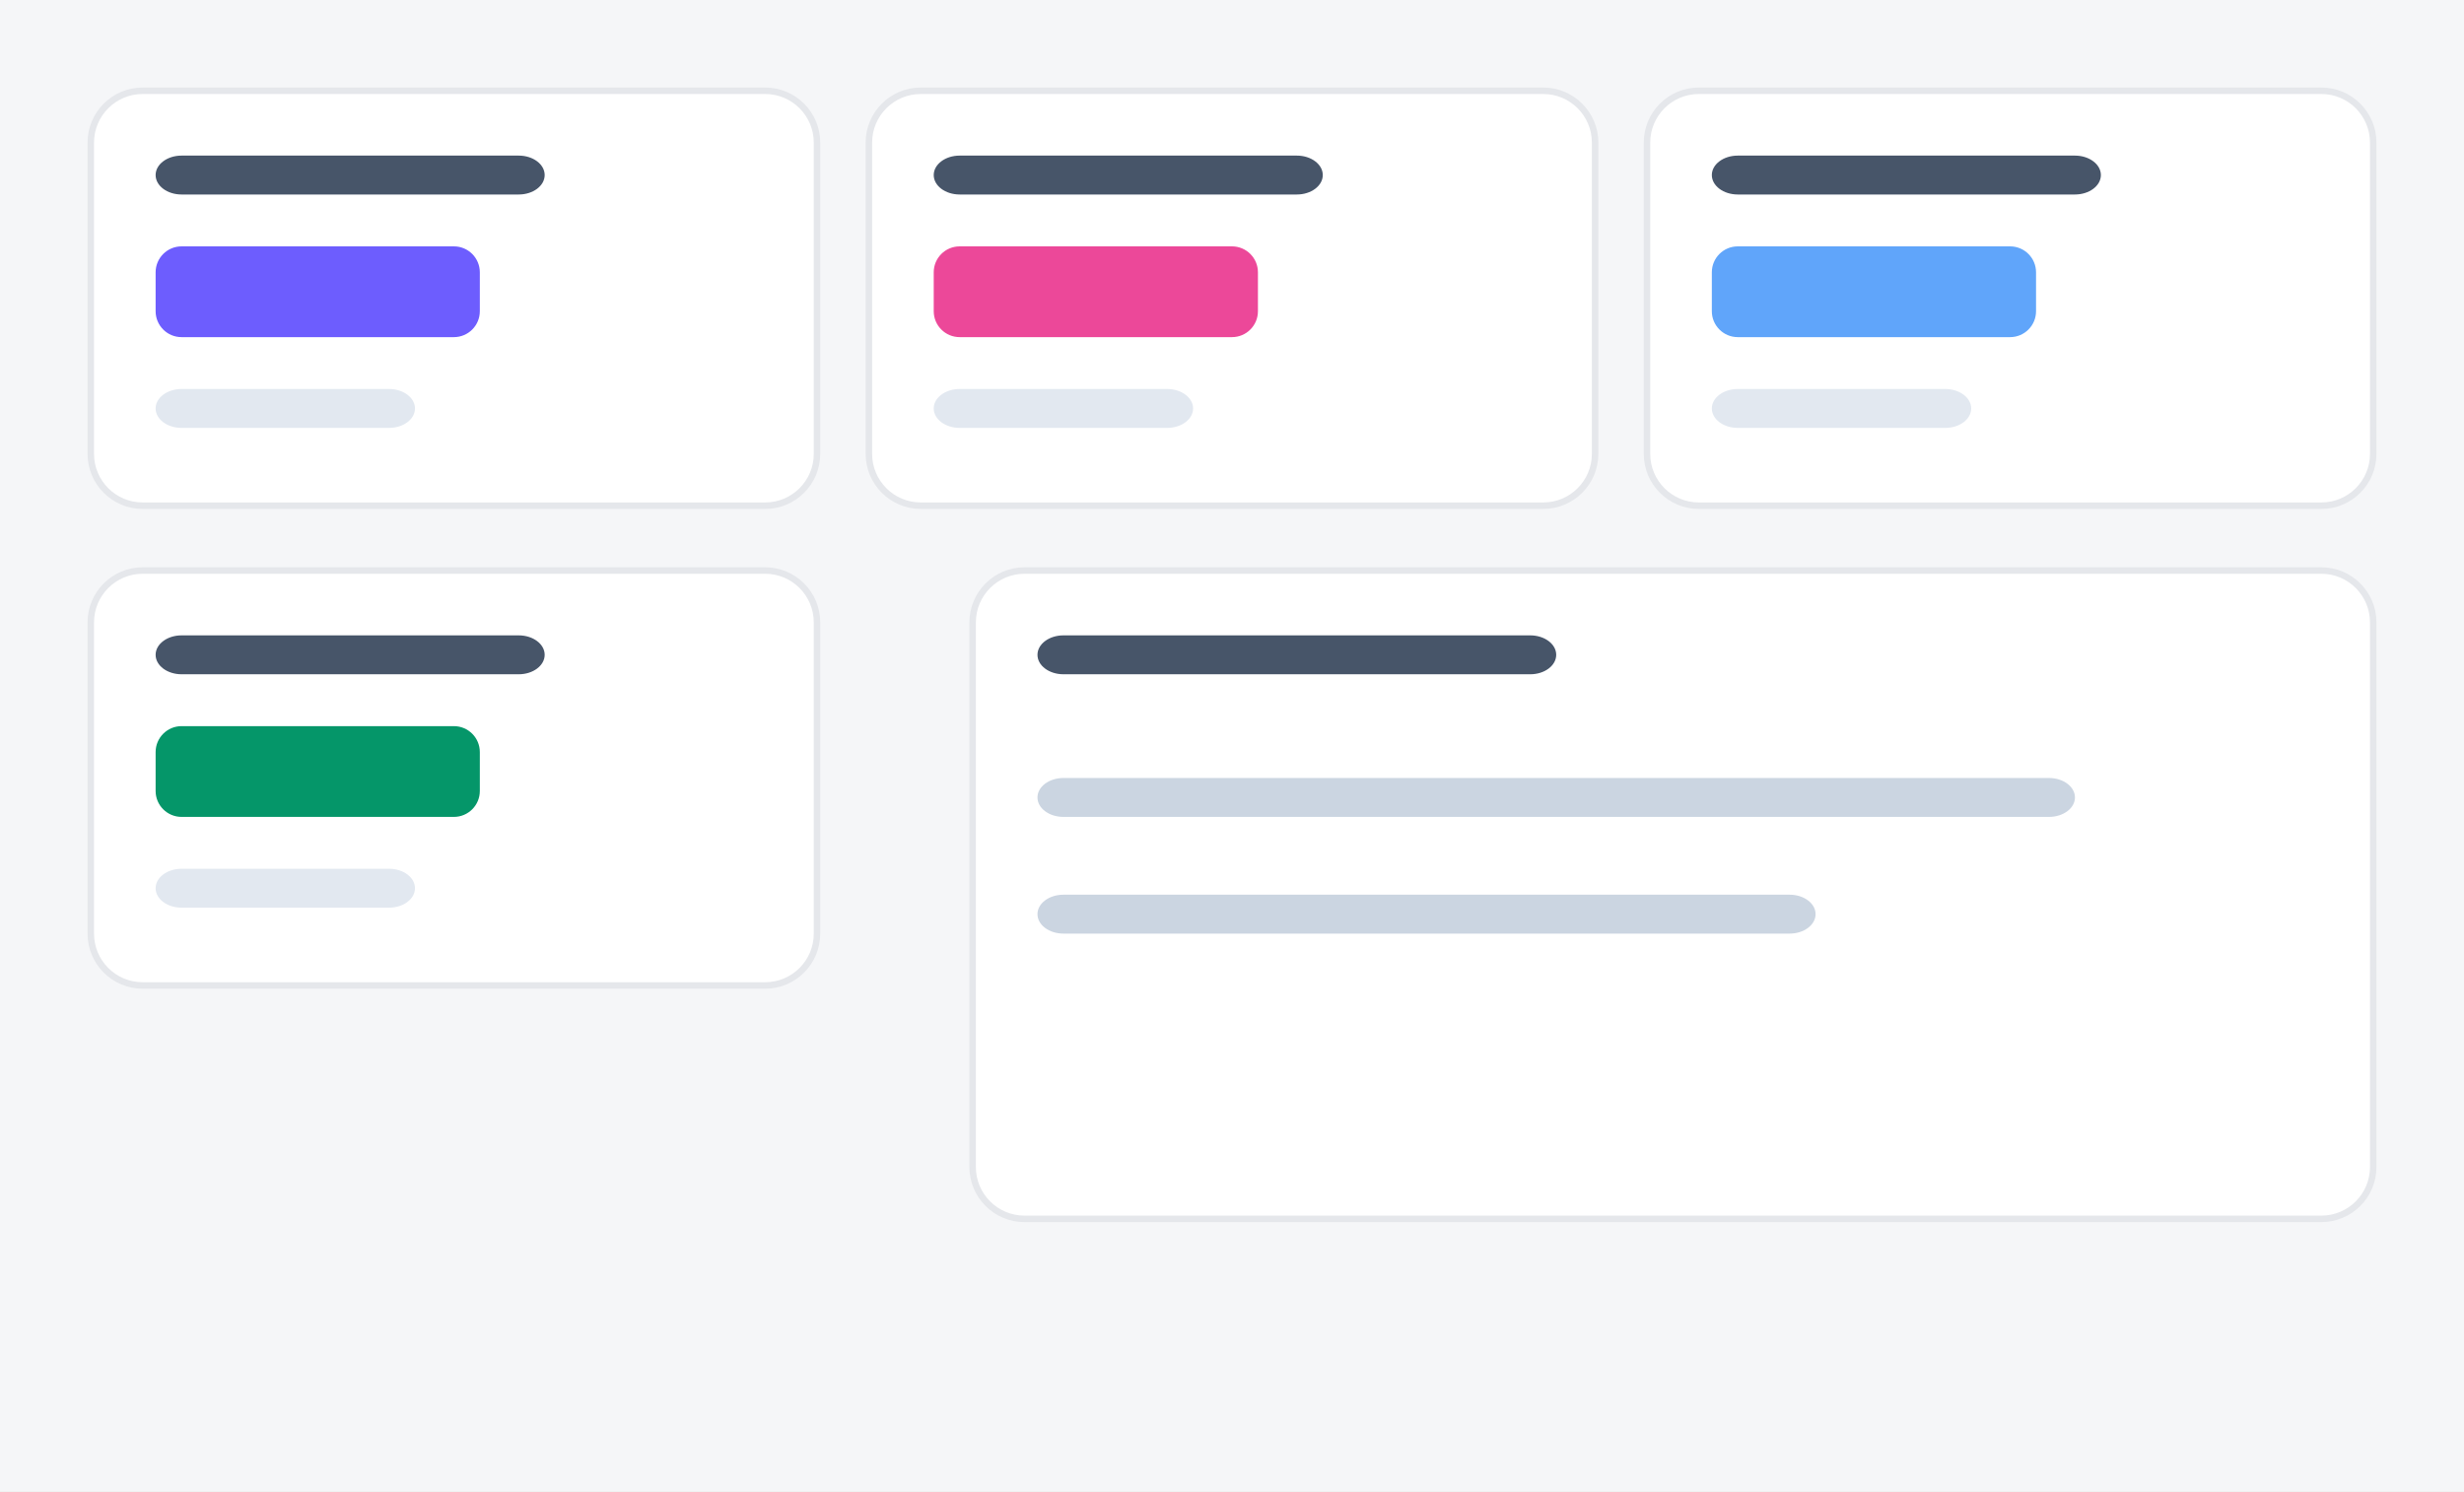
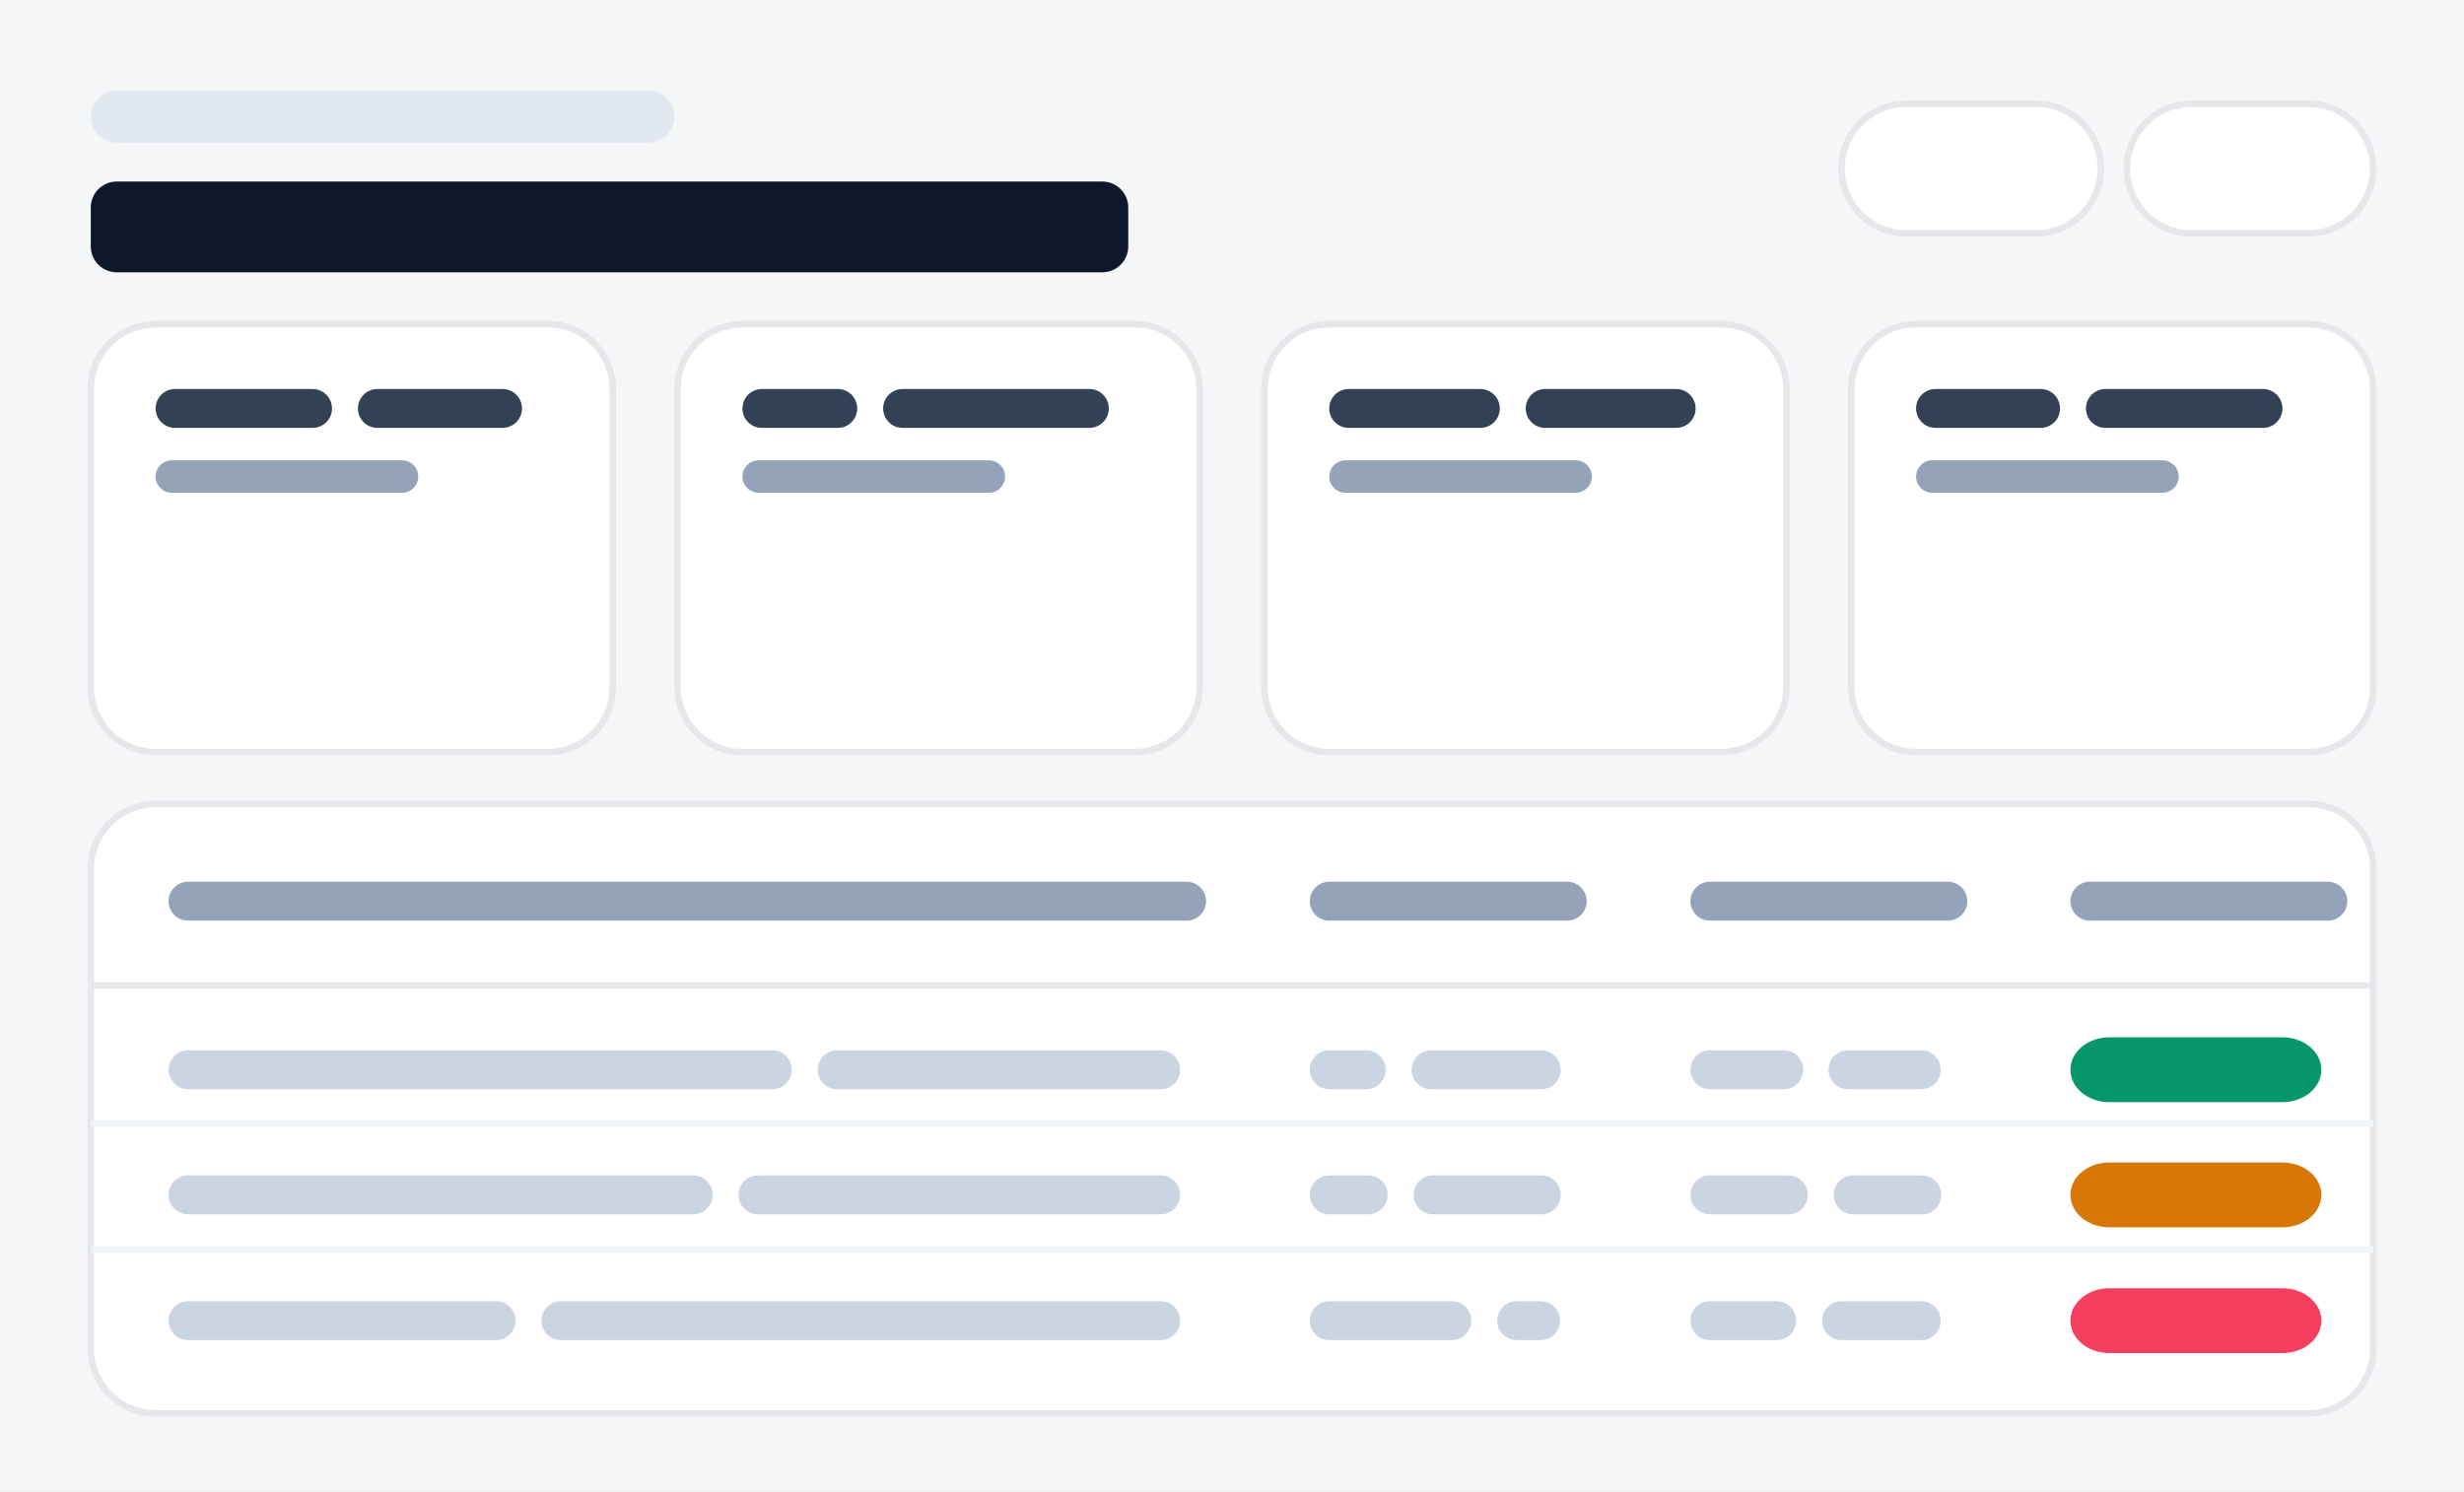
<svg xmlns="http://www.w3.org/2000/svg" viewBox="0 0 380 230" width="380" height="230">
  <rect width="380" height="230" fill="#F5F6F8" />
-   <rect x="14" y="14" width="112" height="64" rx="8" fill="#FFFFFF" stroke="#E5E7EB" />
-   <rect x="24" y="24" width="60" height="6" rx="4" fill="#475569" />
-   <rect x="24" y="38" width="50" height="14" rx="4" fill="#6D5DFE" />
-   <rect x="24" y="60" width="40" height="6" rx="4" fill="#e2e8f0" />
-   <rect x="134" y="14" width="112" height="64" rx="8" fill="#FFFFFF" stroke="#E5E7EB" />
-   <rect x="144" y="24" width="60" height="6" rx="4" fill="#475569" />
-   <rect x="144" y="38" width="50" height="14" rx="4" fill="#EC4899" />
-   <rect x="144" y="60" width="40" height="6" rx="4" fill="#e2e8f0" />
-   <rect x="254" y="14" width="112" height="64" rx="8" fill="#FFFFFF" stroke="#E5E7EB" />
-   <rect x="264" y="24" width="60" height="6" rx="4" fill="#475569" />
-   <rect x="264" y="38" width="50" height="14" rx="4" fill="#60A5FA" />
-   <rect x="264" y="60" width="40" height="6" rx="4" fill="#e2e8f0" />
-   <rect x="14" y="88" width="112" height="64" rx="8" fill="#FFFFFF" stroke="#E5E7EB" />
-   <rect x="24" y="98" width="60" height="6" rx="4" fill="#475569" />
-   <rect x="24" y="112" width="50" height="14" rx="4" fill="#059669" />
-   <rect x="24" y="134" width="40" height="6" rx="4" fill="#e2e8f0" />
-   <rect x="150" y="88" width="216" height="100" rx="8" fill="#FFFFFF" stroke="#E5E7EB" />
-   <rect x="160" y="98" width="80" height="6" rx="4" fill="#475569" />
-   <rect x="160" y="120" width="160" height="6" rx="4" fill="#cbd5e1" />
-   <rect x="160" y="138" width="120" height="6" rx="4" fill="#cbd5e1" />
+   <rect x="14.0" y="14.0" width="90.0" height="8.0" rx="4" fill="#e2e8f0" />
+   <rect x="14.0" y="28.0" width="160.0" height="14.0" rx="4" fill="#0f172a" />
+   <rect x="284.0" y="16.0" width="40.0" height="20.0" rx="10" fill="#FFFFFF" stroke="#E5E7EB" stroke-width="1" />
+   <rect x="328.0" y="16.0" width="38.0" height="20.0" rx="10" fill="#FFFFFF" stroke="#E5E7EB" stroke-width="1" />
+   <rect x="14.0" y="50.0" width="80.5" height="66.0" rx="10" fill="#FFFFFF" stroke="#E5E7EB" stroke-width="1" />
+   <rect x="24.0" y="60.0" width="27.2" height="6.0" rx="3.0" fill="#334155" />
+   <rect x="55.2" y="60.0" width="25.3" height="6.0" rx="3.0" fill="#334155" />
+   <rect x="24.0" y="71.0" width="40.5" height="5.0" rx="2.5" fill="#94a3b8" />
+   <rect x="104.5" y="50.0" width="80.5" height="66.0" rx="10" fill="#FFFFFF" stroke="#E5E7EB" stroke-width="1" />
+   <rect x="114.5" y="60.0" width="17.7" height="6.0" rx="3.0" fill="#334155" />
+   <rect x="136.2" y="60.0" width="34.8" height="6.0" rx="3.0" fill="#334155" />
+   <rect x="114.5" y="71.0" width="40.5" height="5.0" rx="2.5" fill="#94a3b8" />
+   <rect x="195.0" y="50.0" width="80.5" height="66.0" rx="10" fill="#FFFFFF" stroke="#E5E7EB" stroke-width="1" />
+   <rect x="205.0" y="60.0" width="26.3" height="6.0" rx="3.0" fill="#334155" />
+   <rect x="235.3" y="60.0" width="26.2" height="6.0" rx="3.0" fill="#334155" />
+   <rect x="205.0" y="71.0" width="40.5" height="5.0" rx="2.5" fill="#94a3b8" />
+   <rect x="285.5" y="50.0" width="80.5" height="66.0" rx="10" fill="#FFFFFF" stroke="#E5E7EB" stroke-width="1" />
+   <rect x="295.5" y="60.0" width="22.2" height="6.0" rx="3.0" fill="#334155" />
+   <rect x="321.7" y="60.0" width="30.3" height="6.0" rx="3.0" fill="#334155" />
+   <rect x="295.5" y="71.0" width="40.5" height="5.0" rx="2.5" fill="#94a3b8" />
+   <rect x="14.0" y="124.0" width="352.0" height="94.0" rx="10" fill="#FFFFFF" stroke="#E5E7EB" stroke-width="1" />
+   <rect x="26.0" y="136.0" width="160.0" height="6.0" rx="3" fill="#94a3b8" />
+   <rect x="202.0" y="136.0" width="42.7" height="6.0" rx="3" fill="#94a3b8" />
+   <rect x="260.7" y="136.0" width="42.7" height="6.0" rx="3" fill="#94a3b8" />
+   <rect x="319.3" y="136.0" width="42.7" height="6.0" rx="3" fill="#94a3b8" />
+   <line x1="14.0" y1="152.0" x2="366.0" y2="152.0" stroke="#E5E7EB" stroke-width="1" />
+   <rect x="26.0" y="162.0" width="96.1" height="6.0" rx="3.0" fill="#cbd5e1" />
+   <rect x="126.1" y="162.0" width="55.9" height="6.0" rx="3.0" fill="#cbd5e1" />
+   <rect x="202.0" y="162.0" width="11.7" height="6.0" rx="3.0" fill="#cbd5e1" />
+   <rect x="217.7" y="162.0" width="23.0" height="6.0" rx="3.0" fill="#cbd5e1" />
+   <rect x="260.7" y="162.0" width="17.4" height="6.0" rx="3.0" fill="#cbd5e1" />
+   <rect x="282.0" y="162.0" width="17.3" height="6.0" rx="3.0" fill="#cbd5e1" />
+   <rect x="319.3" y="160.0" width="38.7" height="10.0" rx="6" fill="#059669" />
+   <line x1="14.0" y1="173.3" x2="366.0" y2="173.3" stroke="#F1F5F9" stroke-width="1" />
+   <rect x="26.0" y="181.3" width="83.9" height="6.0" rx="3.0" fill="#cbd5e1" />
+   <rect x="113.9" y="181.3" width="68.1" height="6.0" rx="3.0" fill="#cbd5e1" />
+   <rect x="202.0" y="181.3" width="12.0" height="6.0" rx="3.0" fill="#cbd5e1" />
+   <rect x="218.0" y="181.3" width="22.7" height="6.0" rx="3.0" fill="#cbd5e1" />
+   <rect x="260.7" y="181.3" width="18.1" height="6.0" rx="3.0" fill="#cbd5e1" />
+   <rect x="282.8" y="181.3" width="16.6" height="6.0" rx="3.0" fill="#cbd5e1" />
+   <rect x="319.3" y="179.3" width="38.7" height="10.0" rx="6" fill="#d97706" />
+   <line x1="14.0" y1="192.7" x2="366.0" y2="192.7" stroke="#F1F5F9" stroke-width="1" />
+   <rect x="26.0" y="200.7" width="53.5" height="6.0" rx="3.0" fill="#cbd5e1" />
+   <rect x="83.5" y="200.7" width="98.5" height="6.0" rx="3.0" fill="#cbd5e1" />
+   <rect x="202.0" y="200.7" width="24.9" height="6.0" rx="3.0" fill="#cbd5e1" />
+   <rect x="230.9" y="200.7" width="9.7" height="6.0" rx="3.0" fill="#cbd5e1" />
+   <rect x="260.7" y="200.7" width="16.3" height="6.0" rx="3.0" fill="#cbd5e1" />
+   <rect x="281.0" y="200.7" width="18.3" height="6.0" rx="3.0" fill="#cbd5e1" />
+   <rect x="319.3" y="198.7" width="38.7" height="10.0" rx="6" fill="#f43f5e" />
</svg>
